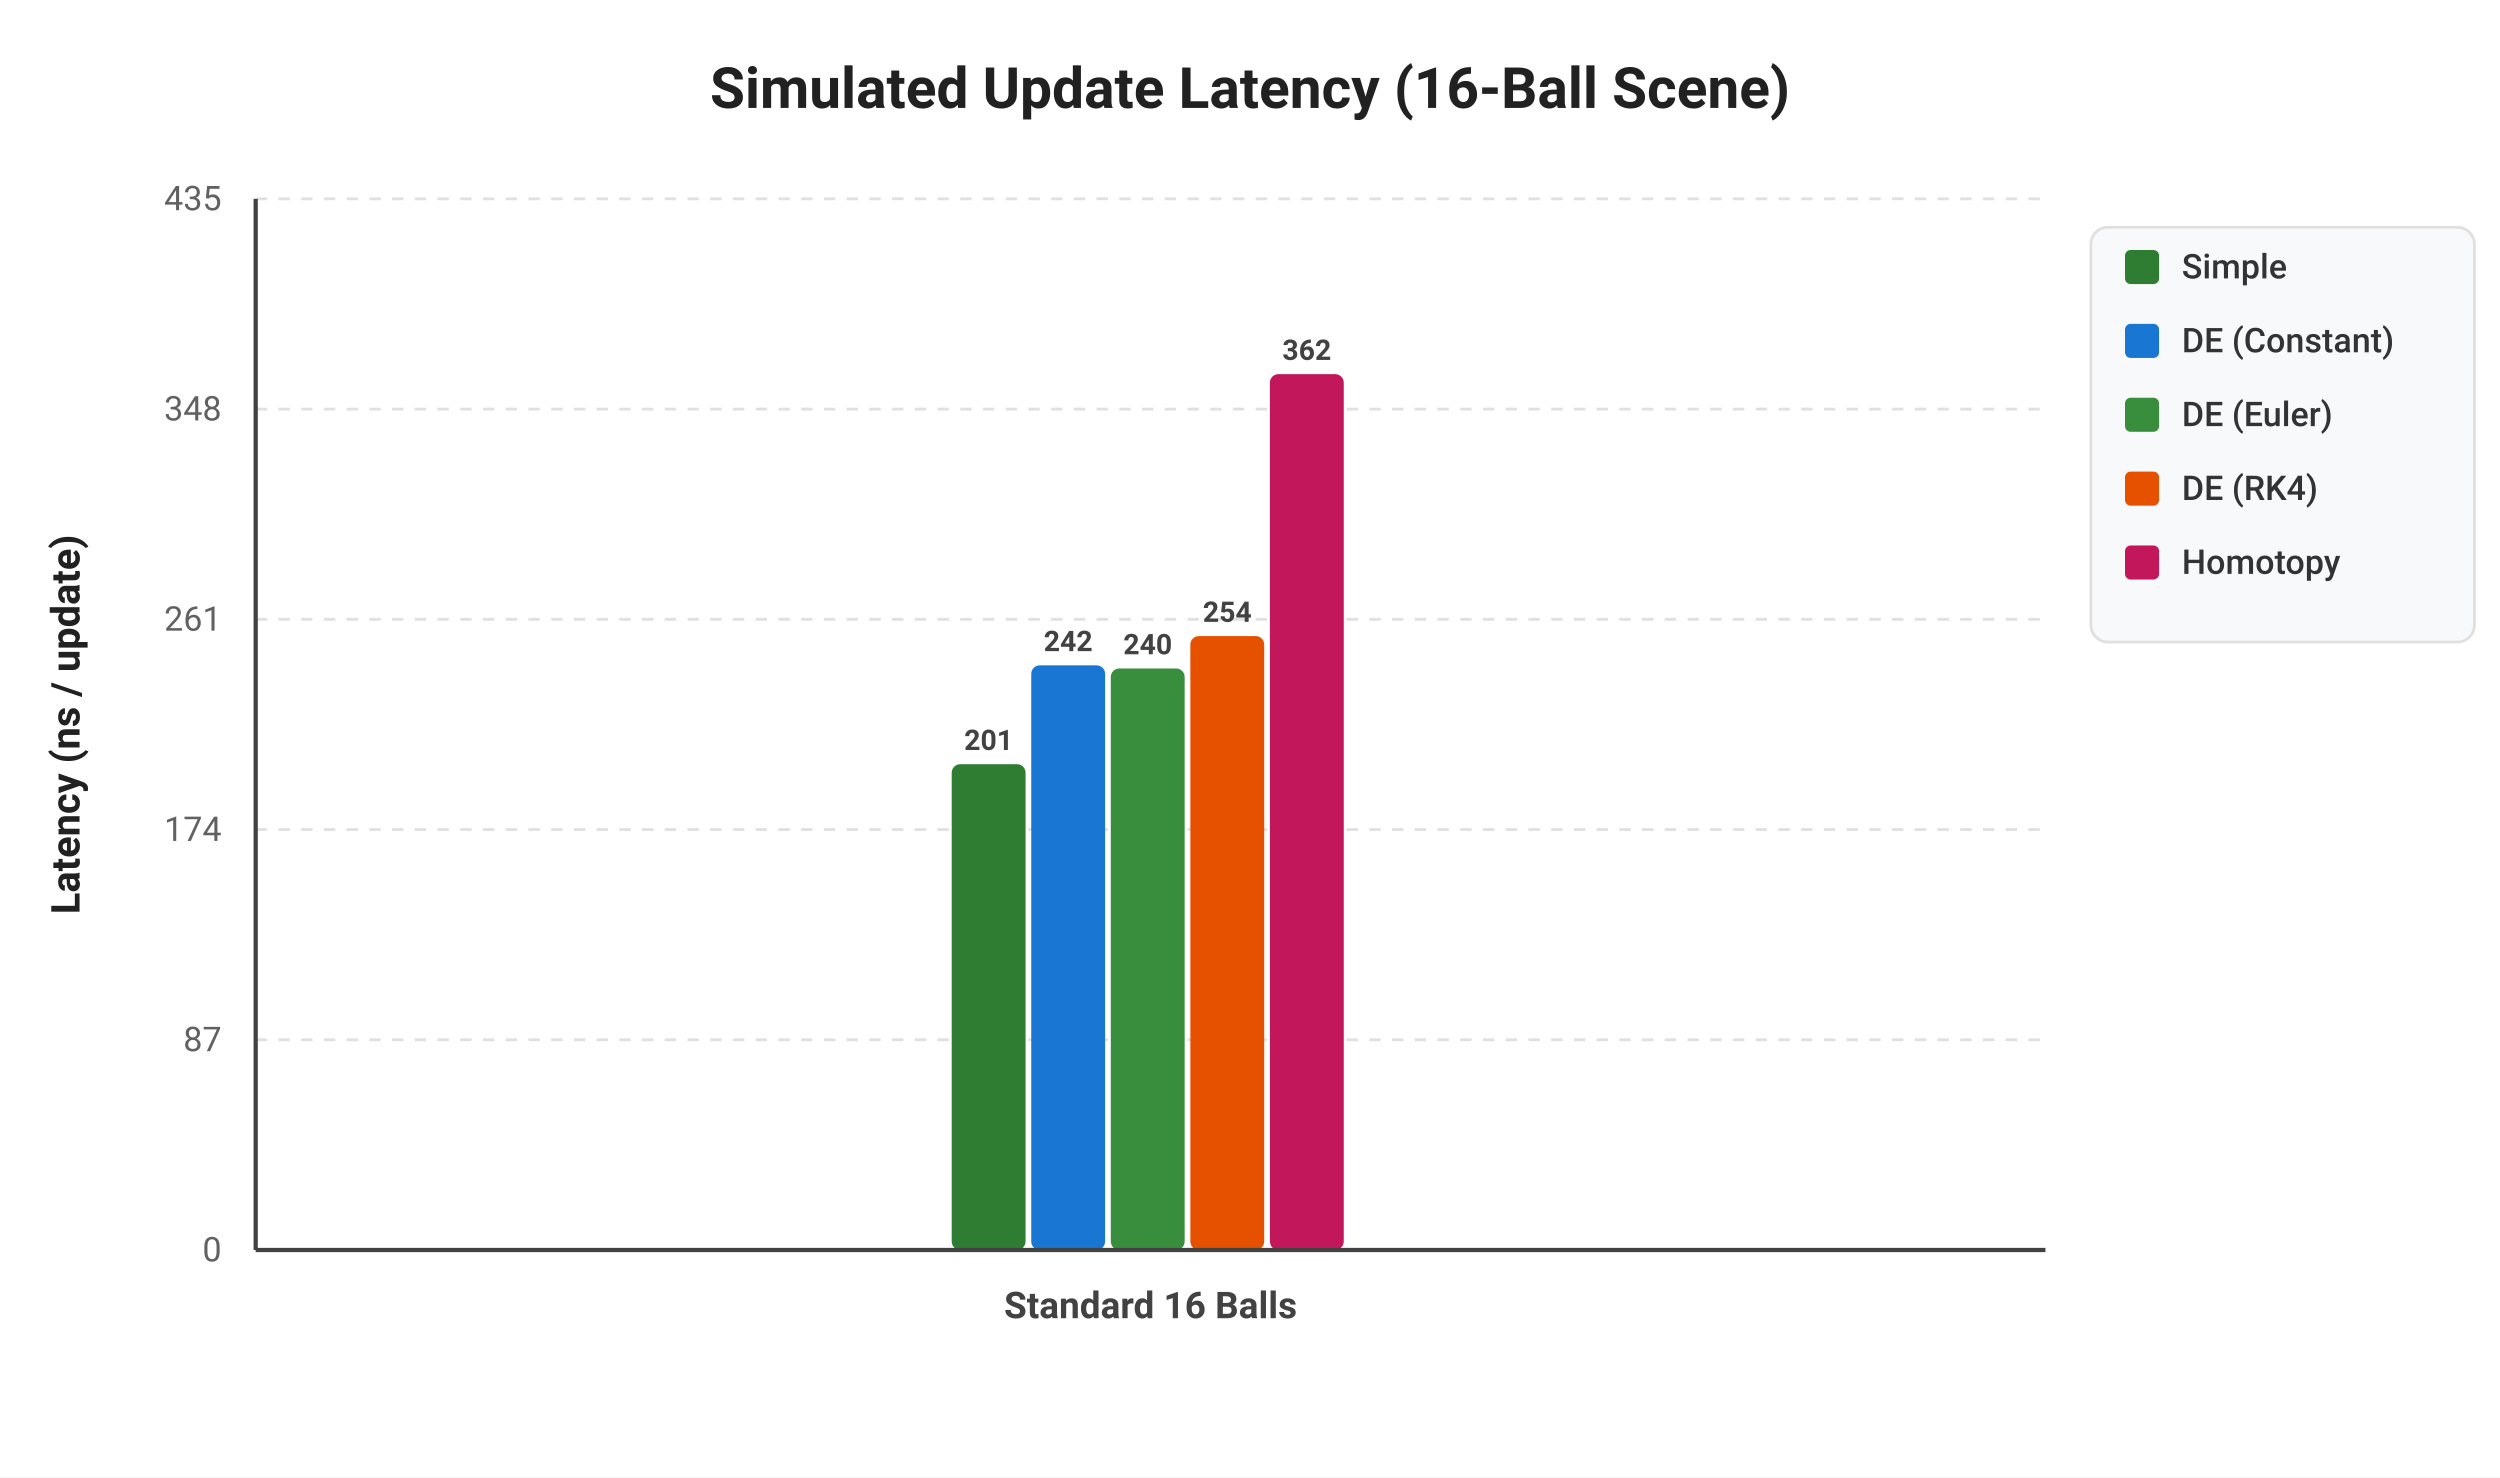
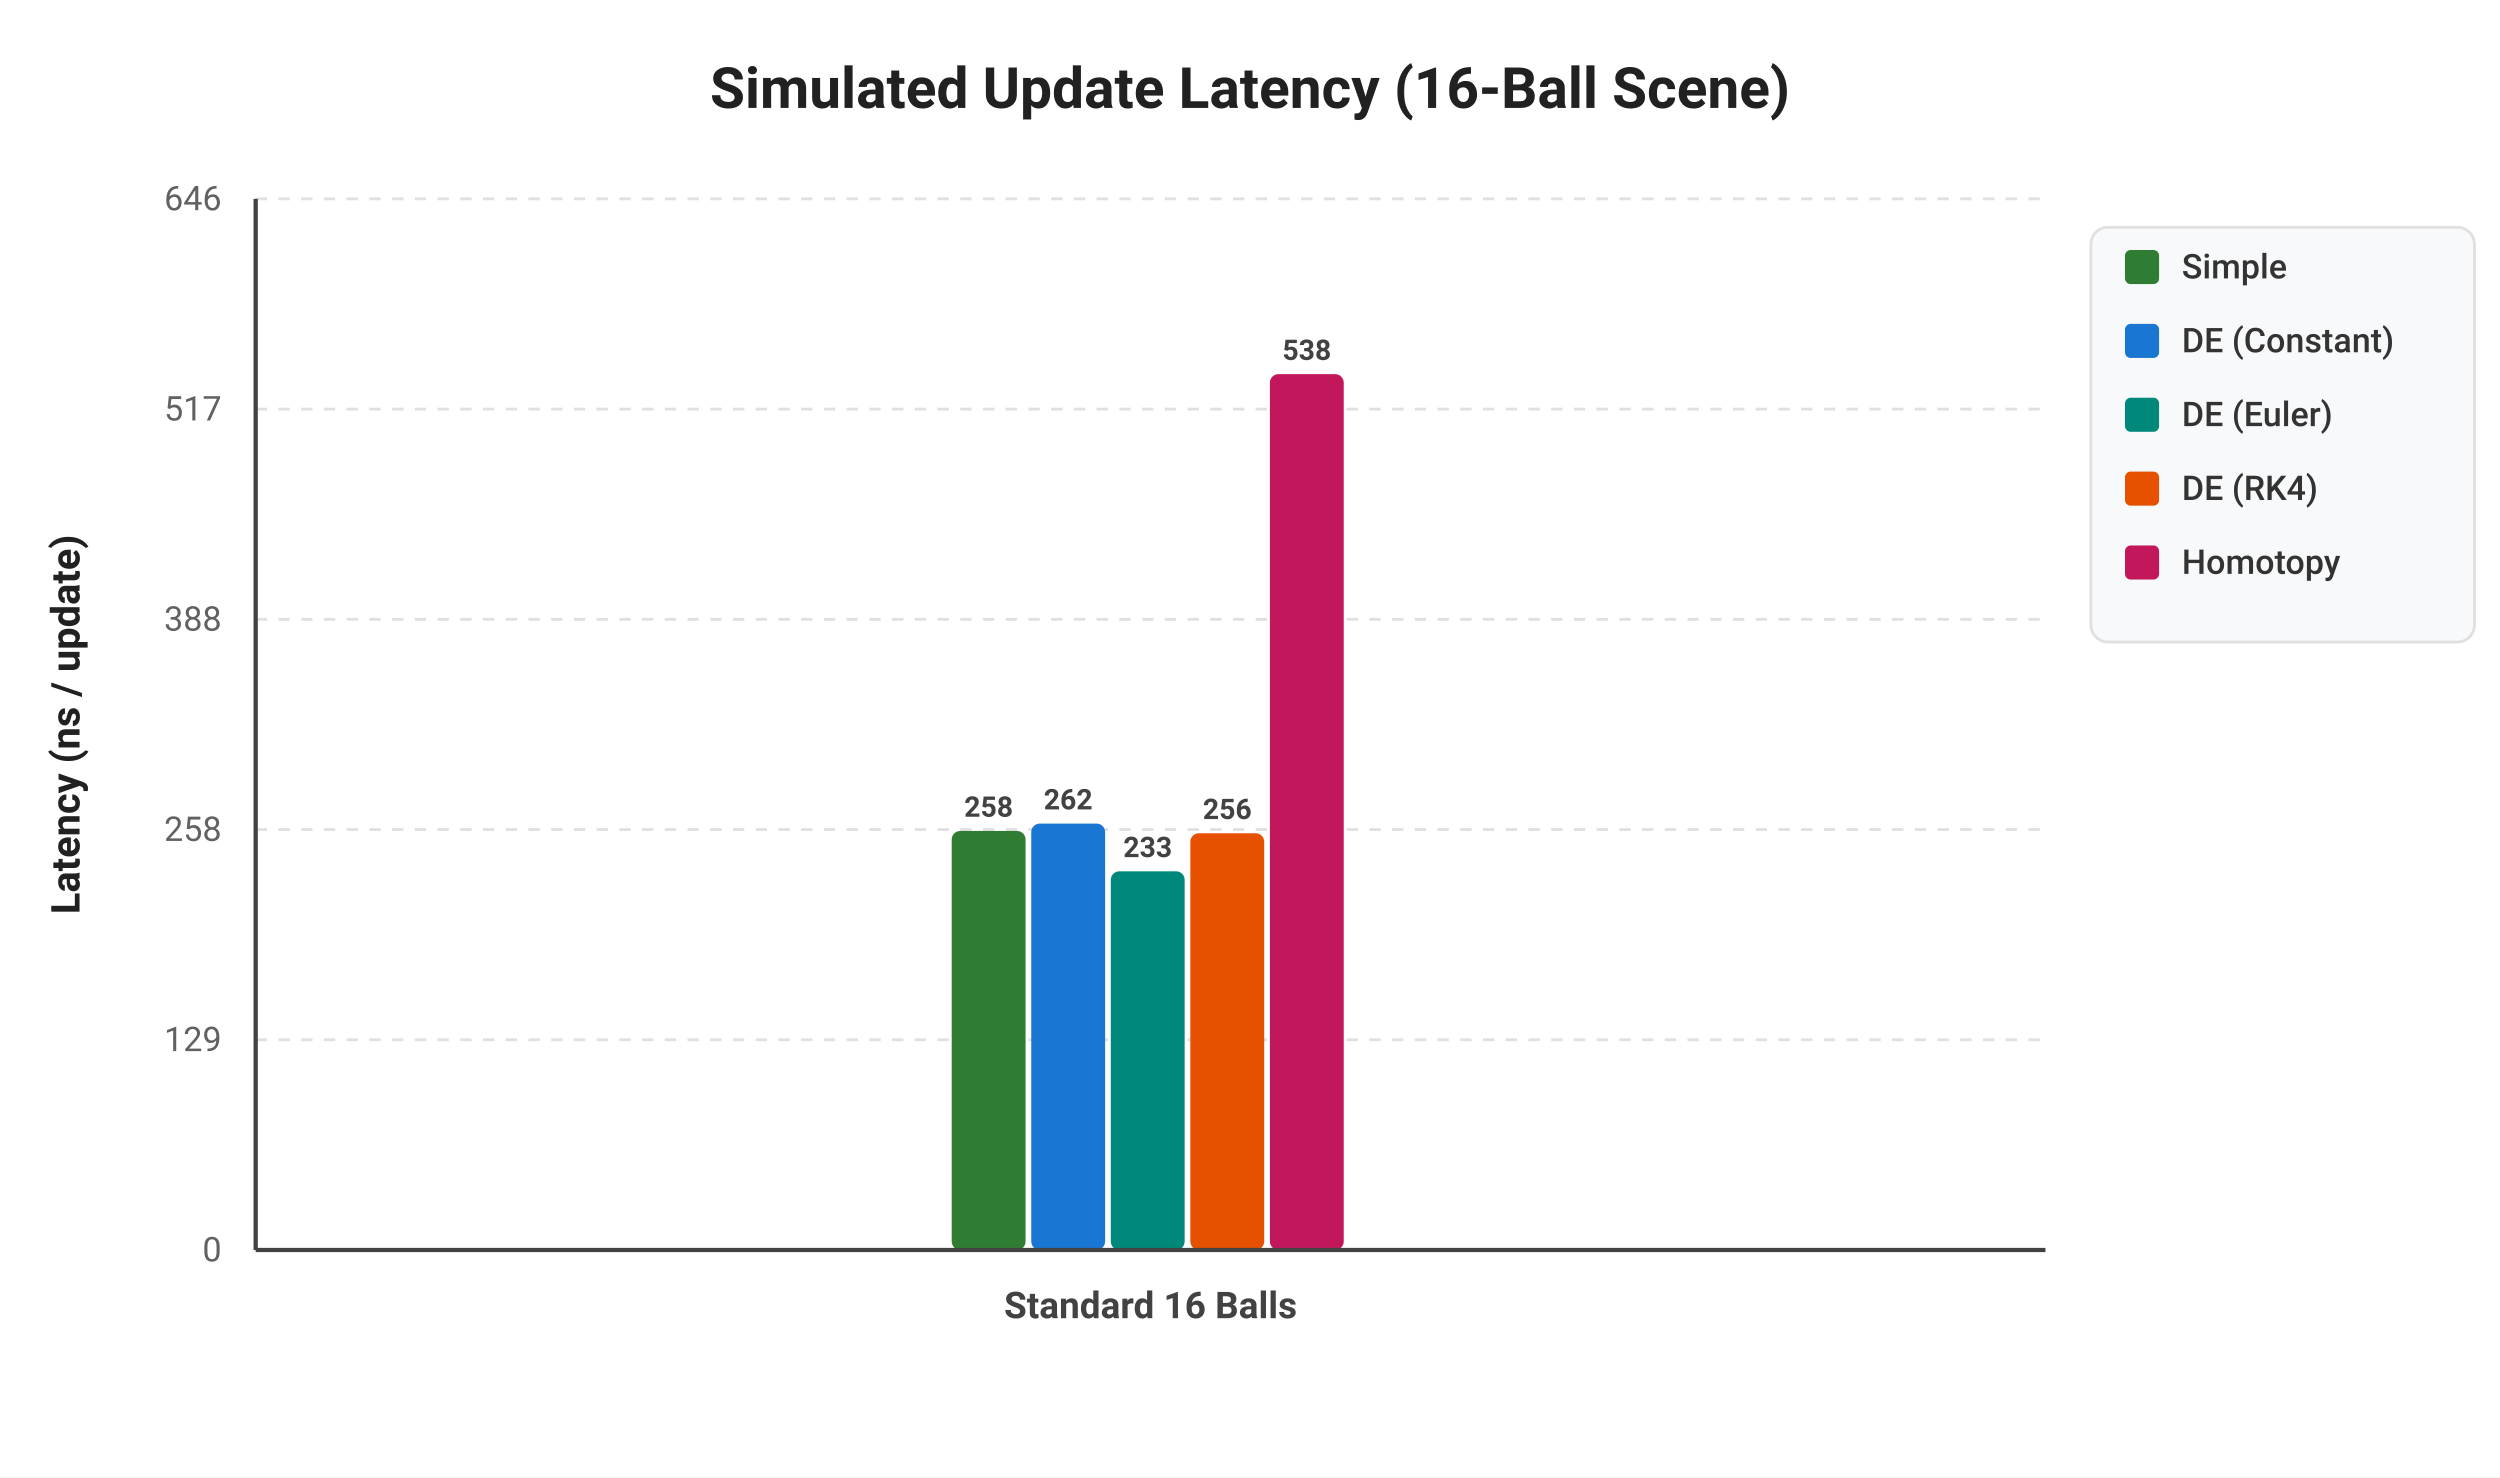
<svg xmlns="http://www.w3.org/2000/svg" width="880" height="520" viewBox="0 0 880 520" font-family="-apple-system, BlinkMacSystemFont, 'Segoe UI', Roboto, Helvetica, Arial, sans-serif">
  <rect width="100%" height="100%" fill="#FFFFFF" />
  <text x="440.0" y="38" text-anchor="middle" font-size="20" font-weight="bold" fill="#212121">Simulated Update Latency (16-Ball Scene)</text>
  <line x1="90" y1="440.0" x2="720" y2="440.0" stroke="#E0E0E0" stroke-width="1" stroke-dasharray="4,4" />
  <text x="78" y="444.0" text-anchor="end" font-size="12" fill="#616161">0</text>
  <line x1="90" y1="366.0" x2="720" y2="366.0" stroke="#E0E0E0" stroke-width="1" stroke-dasharray="4,4" />
-   <text x="78" y="370.0" text-anchor="end" font-size="12" fill="#616161">87</text>
+   <text x="78" y="370.0" text-anchor="end" font-size="12" fill="#616161">129</text>
  <line x1="90" y1="292.0" x2="720" y2="292.0" stroke="#E0E0E0" stroke-width="1" stroke-dasharray="4,4" />
-   <text x="78" y="296.0" text-anchor="end" font-size="12" fill="#616161">174</text>
+   <text x="78" y="296.0" text-anchor="end" font-size="12" fill="#616161">258</text>
  <line x1="90" y1="218.0" x2="720" y2="218.0" stroke="#E0E0E0" stroke-width="1" stroke-dasharray="4,4" />
-   <text x="78" y="222.0" text-anchor="end" font-size="12" fill="#616161">261</text>
+   <text x="78" y="222.0" text-anchor="end" font-size="12" fill="#616161">388</text>
  <line x1="90" y1="144.0" x2="720" y2="144.0" stroke="#E0E0E0" stroke-width="1" stroke-dasharray="4,4" />
-   <text x="78" y="148.0" text-anchor="end" font-size="12" fill="#616161">348</text>
+   <text x="78" y="148.0" text-anchor="end" font-size="12" fill="#616161">517</text>
  <line x1="90" y1="70.0" x2="720" y2="70.0" stroke="#E0E0E0" stroke-width="1" stroke-dasharray="4,4" />
-   <text x="78" y="74.0" text-anchor="end" font-size="12" fill="#616161">435</text>
+   <text x="78" y="74.0" text-anchor="end" font-size="12" fill="#616161">646</text>
  <text x="405.0" y="464" text-anchor="middle" font-size="13" font-weight="600" fill="#424242">Standard 16 Balls</text>
-   <rect x="335.0" y="269.0" width="26.0" height="171.0" rx="3" fill="#2E7D32" />
-   <text x="348.0" y="264.0" text-anchor="middle" font-size="10" font-weight="bold" fill="#424242">201</text>
-   <rect x="363.0" y="234.2" width="26.0" height="205.8" rx="3" fill="#1976D2" />
-   <text x="376.0" y="229.2" text-anchor="middle" font-size="10" font-weight="bold" fill="#424242">242</text>
-   <rect x="391.0" y="235.3" width="26.0" height="204.7" rx="3" fill="#388E3C" />
-   <text x="404.0" y="230.3" text-anchor="middle" font-size="10" font-weight="bold" fill="#424242">240</text>
-   <rect x="419.0" y="223.9" width="26.0" height="216.1" rx="3" fill="#E65100" />
-   <text x="432.0" y="218.9" text-anchor="middle" font-size="10" font-weight="bold" fill="#424242">254</text>
+   <rect x="335.0" y="292.5" width="26.0" height="147.5" rx="3" fill="#2E7D32" />
+   <text x="348.0" y="287.5" text-anchor="middle" font-size="10" font-weight="bold" fill="#424242">258</text>
+   <rect x="363.0" y="289.9" width="26.0" height="150.1" rx="3" fill="#1976D2" />
+   <text x="376.0" y="284.9" text-anchor="middle" font-size="10" font-weight="bold" fill="#424242">262</text>
+   <rect x="391.0" y="306.7" width="26.0" height="133.3" rx="3" fill="#00897B" />
+   <text x="404.0" y="301.7" text-anchor="middle" font-size="10" font-weight="bold" fill="#424242">233</text>
+   <rect x="419.0" y="293.3" width="26.0" height="146.7" rx="3" fill="#E65100" />
+   <text x="432.0" y="288.3" text-anchor="middle" font-size="10" font-weight="bold" fill="#424242">256</text>
  <rect x="447.0" y="131.7" width="26.0" height="308.3" rx="3" fill="#C2185B" />
-   <text x="460.0" y="126.7" text-anchor="middle" font-size="10" font-weight="bold" fill="#424242">362</text>
+   <text x="460.0" y="126.7" text-anchor="middle" font-size="10" font-weight="bold" fill="#424242">538</text>
  <line x1="90" y1="70" x2="90" y2="440" stroke="#424242" stroke-width="1.5" />
  <line x1="90" y1="440" x2="720" y2="440" stroke="#424242" stroke-width="1.5" />
  <text transform="rotate(-90)" x="-255.0" y="28" text-anchor="middle" font-size="14" font-weight="600" fill="#212121">Latency (ns / update)</text>
  <rect x="736" y="80" width="135" height="146" rx="6" fill="#F8F9FA" stroke="#E0E0E0" stroke-width="1" />
  <rect x="748" y="88" width="12" height="12" rx="2" fill="#2E7D32" />
  <text x="768" y="98" font-size="12" font-weight="500" fill="#333333">Simple</text>
  <rect x="748" y="114" width="12" height="12" rx="2" fill="#1976D2" />
  <text x="768" y="124" font-size="12" font-weight="500" fill="#333333">DE (Constant)</text>
-   <rect x="748" y="140" width="12" height="12" rx="2" fill="#388E3C" />
+   <rect x="748" y="140" width="12" height="12" rx="2" fill="#00897B" />
  <text x="768" y="150" font-size="12" font-weight="500" fill="#333333">DE (Euler)</text>
  <rect x="748" y="166" width="12" height="12" rx="2" fill="#E65100" />
  <text x="768" y="176" font-size="12" font-weight="500" fill="#333333">DE (RK4)</text>
  <rect x="748" y="192" width="12" height="12" rx="2" fill="#C2185B" />
  <text x="768" y="202" font-size="12" font-weight="500" fill="#333333">Homotopy</text>
</svg>
